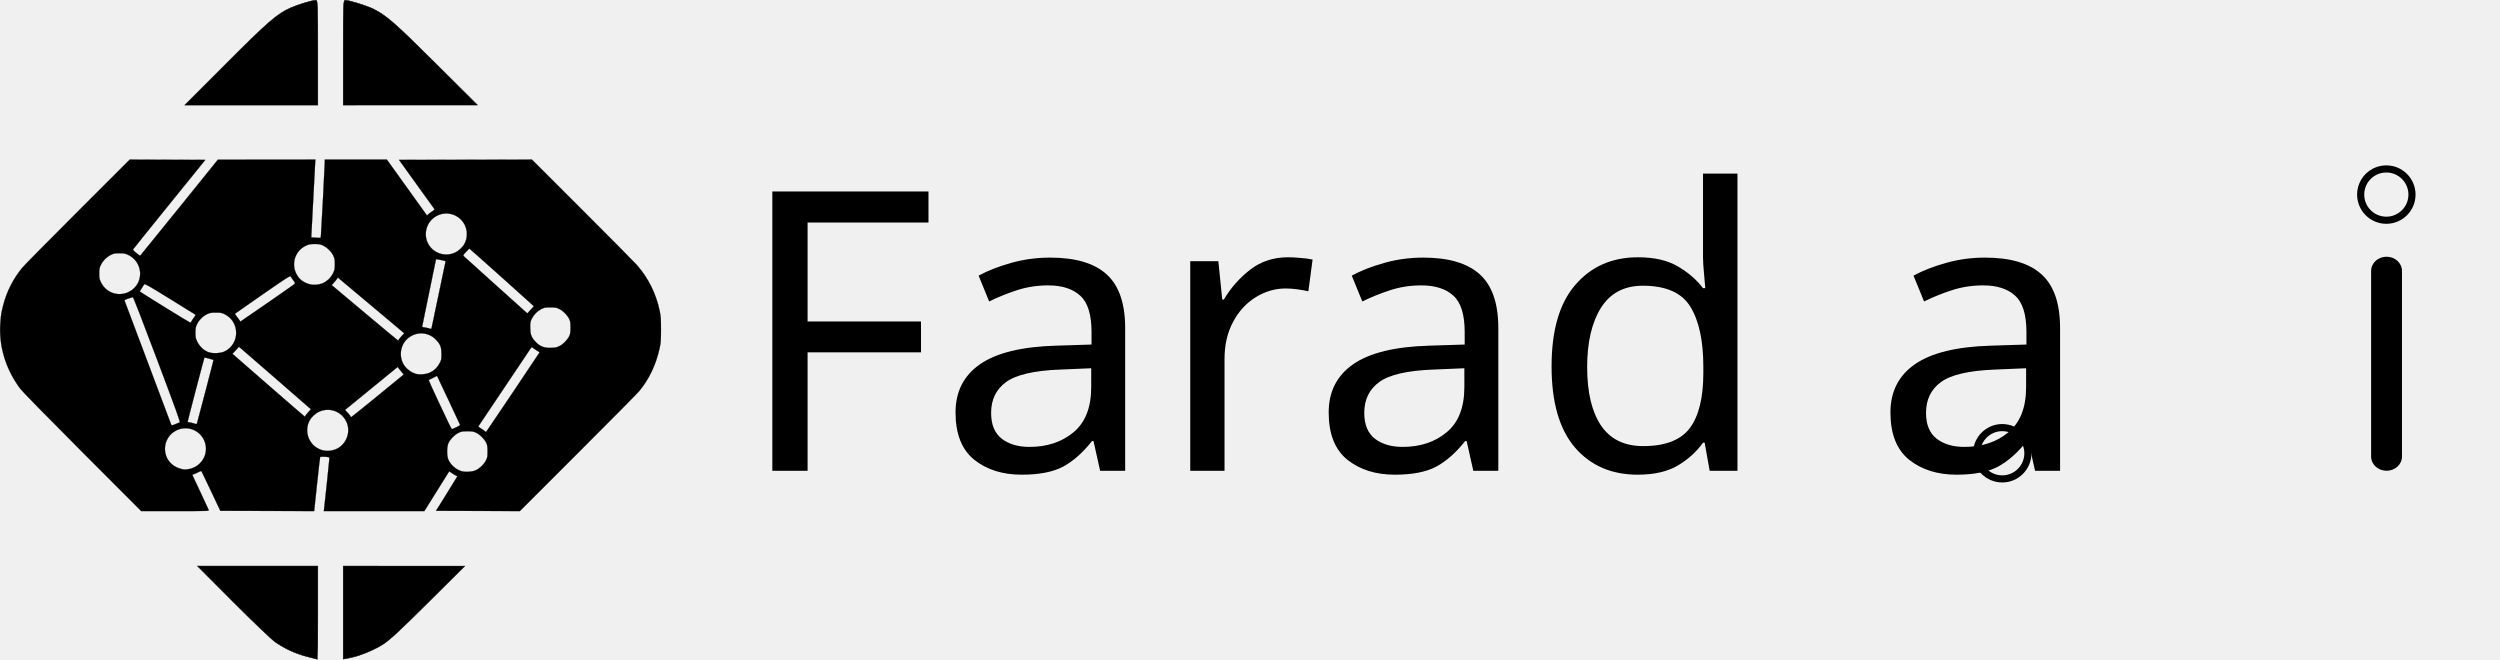
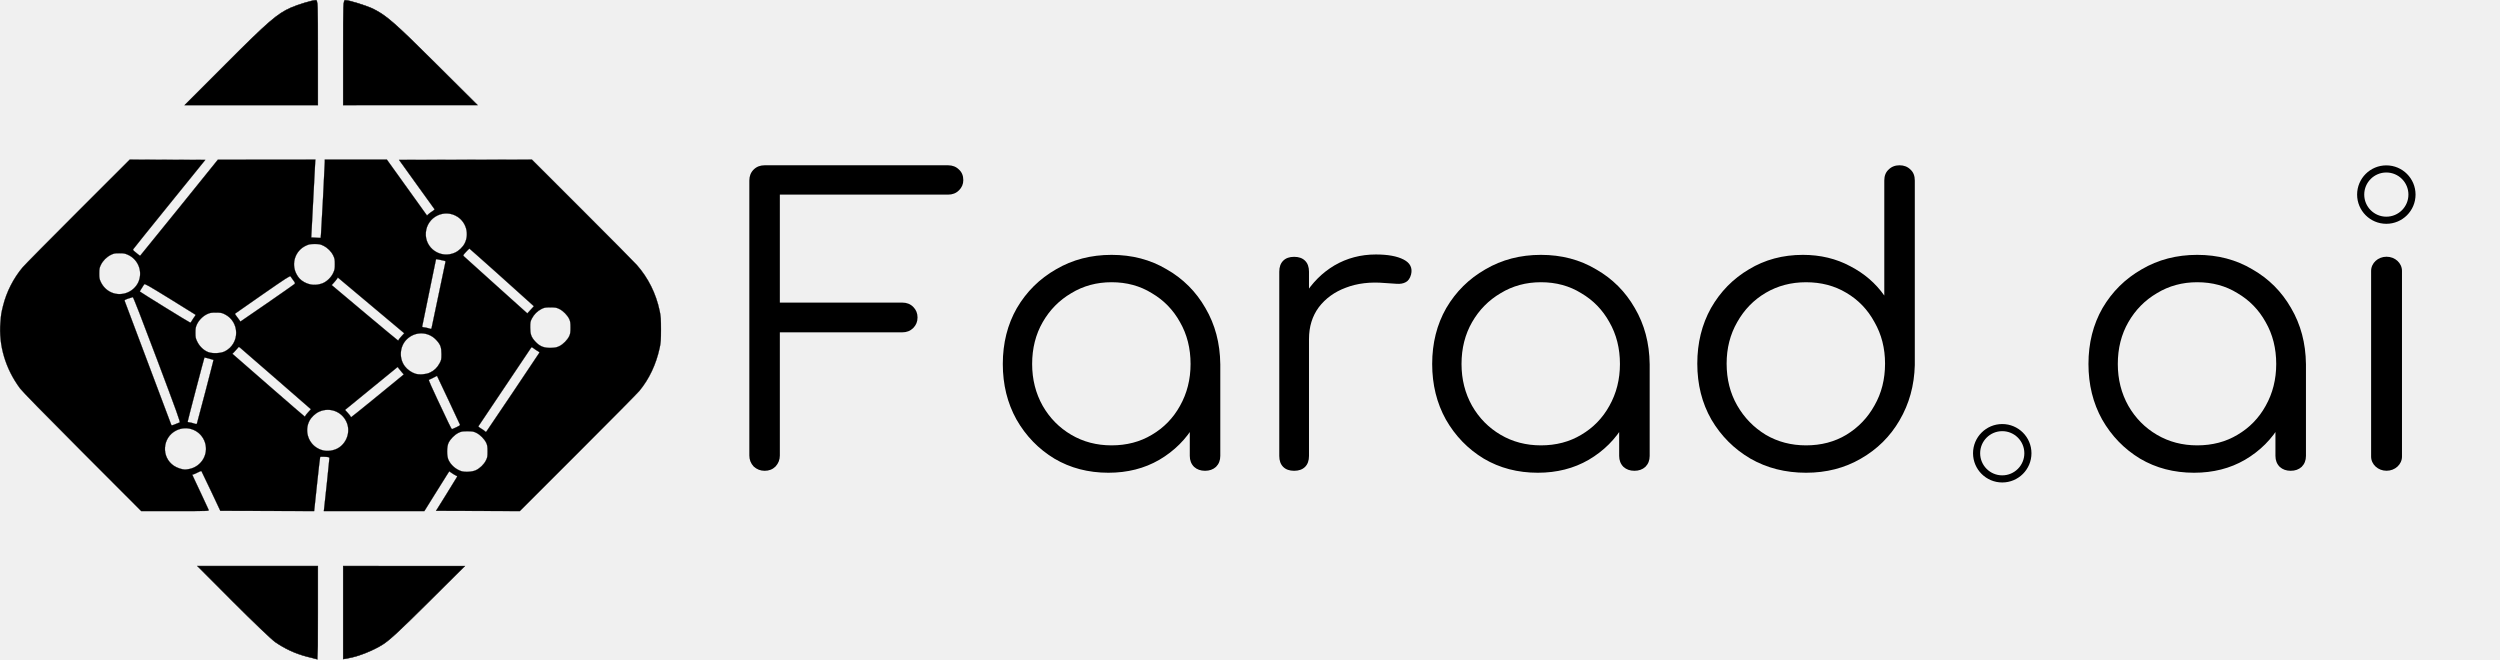
<svg xmlns="http://www.w3.org/2000/svg" xmlns:ns1="http://www.openswatchbook.org/uri/2009/osb" width="240.405mm" height="63.423mm" viewBox="0 0 240.405 63.423" version="1.1" id="svg8">
  <defs id="defs2">
    <linearGradient id="linearGradient6162" ns1:paint="solid">
      <stop style="stop-color:#000000;stop-opacity:1;" offset="0" id="stop6160" />
    </linearGradient>
    <clipPath clipPathUnits="userSpaceOnUse" id="clipPath903">
      <path style="fill:#000006;fill-opacity:1;stroke:#000002;stroke-width:0.439;stroke-miterlimit:4;stroke-dasharray:none;stroke-opacity:1" d="m 28.138,6.018 c -1.582,0.193 -3.114,0.897 -4.334,2.116 L 17.906,14.032 h 10.232 z m 1.788,0 V 14.032 H 40.158 L 34.26,8.133 C 33.041,6.914 31.508,6.21 29.926,6.018 Z M 13.789,18.148 6.166,25.772 c -2.896,2.896 -2.896,7.559 0,10.455 l 8.547,8.547 h 28.638 l 8.547,-8.547 c 2.896,-2.896 2.896,-7.559 0,-10.455 l -7.623,-7.623 z m 5.041,30.743 4.975,4.975 c 1.214,1.214 2.738,1.917 4.312,2.113 v -7.088 z m 11.118,0 v 7.088 c 1.574,-0.196 3.099,-0.899 4.312,-2.113 l 4.975,-4.975 z" id="path905" />
    </clipPath>
    <clipPath clipPathUnits="userSpaceOnUse" id="clipPath1039">
      <path style="opacity:0.43;fill:#ffb5ff;fill-opacity:1;stroke:#000000;stroke-width:0.265px;stroke-linecap:butt;stroke-linejoin:miter;stroke-opacity:1" d="M 51.865,1.306 -2.725,3.097 2.414,54.339 30.994,61.192 59.264,41.022 Z M 37.788,21.461 a 1.794,1.794 0 0 1 1.794,1.794 1.794,1.794 0 0 1 -1.794,1.794 1.794,1.794 0 0 1 -1.794,-1.794 1.794,1.794 0 0 1 1.794,-1.794 z m -9.967,2.292 a 1.794,1.794 0 0 1 1.794,1.794 1.794,1.794 0 0 1 -1.794,1.794 1.794,1.794 0 0 1 -1.794,-1.794 1.794,1.794 0 0 1 1.794,-1.794 z M 13.07,24.451 a 1.794,1.794 0 0 1 1.794,1.794 1.794,1.794 0 0 1 -1.794,1.794 1.794,1.794 0 0 1 -1.794,-1.794 1.794,1.794 0 0 1 1.794,-1.794 z m 32.593,4.087 a 1.794,1.794 0 0 1 1.794,1.794 1.794,1.794 0 0 1 -1.794,1.794 1.794,1.794 0 0 1 -1.794,-1.794 1.794,1.794 0 0 1 1.794,-1.794 z m -25.317,0.399 a 1.794,1.794 0 0 1 1.794,1.794 1.794,1.794 0 0 1 -1.794,1.794 1.794,1.794 0 0 1 -1.794,-1.794 1.794,1.794 0 0 1 1.794,-1.794 z m 15.549,1.595 a 1.794,1.794 0 0 1 1.794,1.794 1.794,1.794 0 0 1 -1.794,1.794 1.794,1.794 0 0 1 -1.794,-1.794 1.794,1.794 0 0 1 1.794,-1.794 z m -7.077,5.781 a 1.794,1.794 0 0 1 1.794,1.794 1.794,1.794 0 0 1 -1.794,1.794 1.794,1.794 0 0 1 -1.794,-1.794 1.794,1.794 0 0 1 1.794,-1.794 z m -10.765,1.395 a 1.794,1.794 0 0 1 1.794,1.794 1.794,1.794 0 0 1 -1.794,1.794 1.794,1.794 0 0 1 -1.794,-1.794 1.794,1.794 0 0 1 1.794,-1.794 z m 21.33,0.199 a 1.794,1.794 0 0 1 1.794,1.794 1.794,1.794 0 0 1 -1.794,1.794 1.794,1.794 0 0 1 -1.794,-1.794 1.794,1.794 0 0 1 1.794,-1.794 z" id="path1041" />
    </clipPath>
    <clipPath clipPathUnits="userSpaceOnUse" id="clipPath7009">
      <path style="fill:#ffffff;fill-opacity:1;stroke:#ffffff;stroke-width:0.439;stroke-miterlimit:4;stroke-dasharray:none;stroke-opacity:1" d="m 28.151,5.489 c -1.582,0.193 -3.114,0.897 -4.334,2.116 l -5.898,5.898 h 10.232 z m 1.788,0 V 13.503 H 40.172 L 34.273,7.605 C 33.054,6.386 31.521,5.682 29.939,5.489 Z M 13.802,17.62 6.179,25.243 c -2.896,2.896 -2.896,7.559 0,10.455 l 8.547,8.547 h 28.638 l 8.547,-8.547 c 2.896,-2.896 2.896,-7.559 0,-10.455 l -7.623,-7.623 z m 5.041,30.743 4.975,4.975 c 1.214,1.214 2.738,1.917 4.312,2.113 v -7.088 z m 11.118,0 v 7.088 c 1.574,-0.196 3.099,-0.899 4.312,-2.113 l 4.975,-4.975 z" id="path7011" />
    </clipPath>
  </defs>
  <g id="layer1" transform="translate(-4.621836,-92.19314)">
-     <g id="g885">
-       <g id="g875" transform="matrix(0.2073122,0,0,0.2073122,6.943615,96.04658)">
-         <path style="opacity:1;fill:#000000;fill-opacity:1;stroke:#000000;stroke-width:0.382;stroke-miterlimit:4;stroke-dasharray:none;stroke-opacity:1" d="M 144.912,794.127 C 76.767,725.841 39.717,687.987 35.581,682.422 9.998,647.999 -2.174,607.069 1.117,566.525 2.284,552.137 2.573,550.337 5.802,537.305 11.801,513.095 23.934,489.281 40.03,470.121 c 3.501,-4.167 47.197,-48.377 97.103,-98.245 l 90.738,-90.669 66.213,0.26 66.213,0.26 -62.984,77.782 c -34.641,42.78 -63.251,78.379 -63.577,79.109 -0.331,0.741 0.471,2.071 1.813,3.011 1.323,0.926 4.093,3.207 6.156,5.069 2.062,1.862 4.108,3.161 4.546,2.885 0.438,-0.275 31.252,-38.253 68.476,-84.396 l 67.68,-83.895 85.462,-0.035 85.462,-0.035 -0.375,4.798 c -0.288,3.683 -4.087,76.014 -6.634,126.304 l -0.27,5.338 8.255,0.455 8.255,0.455 0.581,-6.298 c 0.697,-7.551 6.678,-121.848 6.66,-127.264 l -0.013,-3.788 h 54.425 54.425 l 35.167,48.996 35.167,48.996 2.584,-2.407 c 1.421,-1.324 4.55,-3.625 6.952,-5.114 3.112,-1.929 4.085,-3.053 3.385,-3.91 -0.54,-0.662 -14.691,-20.295 -31.445,-43.63 l -30.463,-42.426 116.47,-0.257 116.47,-0.257 88.241,88.14 c 48.533,48.477 91.55,91.881 95.594,96.453 20.047,22.664 33.828,50.348 40.114,80.58 1.997,9.605 2.307,14.056 2.287,32.83 -0.02,18.734 -0.338,23.176 -2.316,32.325 -6.215,28.747 -18.328,54.368 -35.579,75.256 -3.212,3.889 -51.677,52.872 -107.699,108.851 l -101.859,101.78 -73.44,-0.259 -73.44,-0.259 18.251,-29.294 c 10.038,-16.112 18.462,-29.822 18.721,-30.466 0.259,-0.644 -0.459,-1.467 -1.596,-1.827 -1.137,-0.361 -4.35,-2.227 -7.141,-4.147 l -5.075,-3.491 -4.358,6.833 c -2.397,3.758 -12.212,19.448 -21.812,34.865 l -17.455,28.032 h -88.122 -88.122 l 0.357,-2.778 c 1.102,-8.579 9.395,-87.676 9.395,-89.607 0,-2.157 -0.501,-2.337 -7.829,-2.815 -4.306,-0.281 -8.068,-0.137 -8.361,0.321 -0.293,0.457 -2.781,21.995 -5.529,47.861 l -4.996,47.03 -82.264,-0.258 -82.264,-0.258 -16.262,-34.523 c -8.944,-18.988 -16.534,-34.794 -16.865,-35.125 -0.331,-0.331 -3.06,0.69 -6.063,2.27 -3.003,1.58 -6.472,3.137 -7.71,3.46 l -2.249,0.588 2.409,5.401 c 1.325,2.971 7.662,16.454 14.082,29.962 6.42,13.509 11.952,25.441 12.294,26.517 0.609,1.919 -0.496,1.955 -58.828,1.955 h -59.449 z m 689.82,31.611 c 7.047,-3.378 14.014,-10.118 17.431,-16.863 2.725,-5.378 2.994,-6.817 2.994,-16.011 0,-8.247 -0.404,-10.976 -2.201,-14.867 -3.087,-6.681 -10.67,-14.408 -17.371,-17.698 -5.054,-2.482 -6.797,-2.79 -15.783,-2.79 -8.986,0 -10.729,0.308 -15.783,2.79 -6.7,3.291 -14.284,11.017 -17.371,17.698 -3.15,6.817 -3.172,22.868 -0.042,29.638 4.04,8.736 12.151,16.035 21.659,19.488 6.545,2.377 20.098,1.667 26.467,-1.386 z m -502.126,-2.188 c 21.044,-4.46 33.678,-25.838 27.255,-46.116 -6.73,-21.246 -30.311,-31.299 -50.316,-21.451 -24.686,12.153 -27.018,46.963 -4.159,62.093 5.241,3.469 13.856,6.414 19.139,6.543 1.501,0.037 5.137,-0.444 8.081,-1.068 z m 255.712,-34.248 c 16.985,-6.355 26.635,-26.61 21.054,-44.193 -6.614,-20.839 -29.41,-30.962 -49.462,-21.963 -6.819,3.06 -13.85,9.726 -17.185,16.29 -8.307,16.353 -2.763,36.799 12.663,46.697 9.968,6.397 21.37,7.494 32.93,3.169 z M 899.801,688.819 c 24.941,-37.224 45.684,-68.229 46.094,-68.9 0.476,-0.778 -0.454,-1.834 -2.569,-2.916 -1.824,-0.933 -4.968,-2.995 -6.987,-4.581 -2.821,-2.216 -3.905,-2.594 -4.683,-1.629 -0.908,1.126 -90.707,134.961 -92.447,137.781 -0.451,0.732 1.269,2.288 4.617,4.178 2.935,1.657 5.964,3.768 6.732,4.693 1.141,1.374 1.623,1.441 2.645,0.368 0.688,-0.722 21.657,-31.769 46.598,-68.994 z m -99.364,61.635 c 3.737,-1.658 6.669,-3.545 6.514,-4.192 -0.155,-0.647 -9.302,-20.248 -20.329,-43.558 l -20.048,-42.381 -6.721,3.385 c -3.697,1.862 -7.158,3.533 -7.692,3.712 -0.534,0.18 5.794,14.614 14.062,32.076 8.268,17.462 17.456,36.9 20.418,43.197 2.962,6.296 5.749,11.297 6.193,11.112 0.445,-0.185 3.866,-1.693 7.603,-3.351 z m -485.065,-8.466 c 1.404,-0.543 -4.614,-17.303 -39.585,-110.242 -27.695,-73.604 -41.676,-109.528 -42.567,-109.378 -0.73,0.123 -4.388,1.26 -8.131,2.525 -5.106,1.727 -6.663,2.68 -6.237,3.817 2.821,7.54 81.24,216.071 81.728,217.33 0.579,1.494 1.279,1.405 6.89,-0.875 3.435,-1.396 6.991,-2.826 7.901,-3.178 z m 45.252,-54.536 c 7.884,-30.198 14.192,-54.991 14.018,-55.096 -1.131,-0.684 -15.515,-4.436 -15.823,-4.128 -0.521,0.521 -29.391,110.779 -29.421,112.362 -0.013,0.699 1.215,1.282 2.754,1.307 1.528,0.024 5.051,0.82 7.829,1.768 4.442,1.516 5.127,1.541 5.68,0.208 0.346,-0.833 7.08,-26.223 14.964,-56.42 z m 291.493,16.43 c 19.445,-15.878 40.041,-32.724 45.768,-37.436 l 10.413,-8.567 -3.342,-3.789 c -1.838,-2.084 -4.251,-5.052 -5.362,-6.596 l -2.02,-2.807 -46.126,37.678 -46.126,37.678 4.962,5.43 c 2.729,2.986 4.962,5.847 4.962,6.358 0,0.511 0.341,0.926 0.758,0.924 0.417,-0.003 16.668,-12.996 36.113,-28.874 z m -116.673,26.94 c 0,-0.511 2.263,-3.405 5.03,-6.432 l 5.03,-5.503 -60.753,-52.899 c -33.414,-29.094 -61.876,-53.782 -63.248,-54.861 -2.463,-1.938 -2.514,-1.938 -3.903,-0.016 -0.774,1.071 -3.282,3.891 -5.573,6.266 l -4.165,4.319 3.94,3.404 c 2.167,1.872 30.532,26.61 63.034,54.973 32.502,28.363 59.435,51.594 59.852,51.624 0.417,0.03 0.758,-0.364 0.758,-0.875 z m 218.334,-76.051 c 7.62,-3.488 13.007,-8.578 17.133,-16.188 3.254,-6 3.434,-6.861 3.434,-16.434 0,-12.07 -1.77,-16.817 -9.252,-24.816 -14.094,-15.068 -37.099,-15.413 -51.813,-0.777 -12.241,12.175 -13.669,33.022 -3.213,46.911 4.314,5.731 11.505,10.88 18.185,13.022 7.054,2.262 18.518,1.49 25.526,-1.718 z M 394.815,617.254 c 26.516,-13.663 26.125,-51.899 -0.664,-65.04 -4.99,-2.448 -6.854,-2.788 -15.28,-2.792 -8.294,-0.004 -10.377,0.362 -15.351,2.693 -7.341,3.441 -14.372,10.472 -17.812,17.812 -2.298,4.903 -2.697,7.102 -2.697,14.867 0,8.257 0.311,9.745 3.314,15.844 3.963,8.05 11.155,14.942 18.709,17.928 7.916,3.129 22.4,2.491 29.781,-1.313 z m 586.314,-9.058 c 6.622,-3.24 14.212,-10.988 17.289,-17.648 1.797,-3.89 2.201,-6.619 2.201,-14.867 0,-8.247 -0.404,-10.976 -2.201,-14.867 -3.087,-6.681 -10.67,-14.408 -17.371,-17.698 -5.054,-2.482 -6.797,-2.79 -15.783,-2.79 -9.116,0 -10.659,0.282 -15.814,2.895 -7.065,3.58 -12.968,9.521 -16.697,16.803 -2.559,4.999 -2.845,6.569 -2.845,15.657 0,11.613 1.926,16.9 8.921,24.49 7.911,8.583 15.28,11.49 28.031,11.058 6.989,-0.236 9.753,-0.824 14.268,-3.033 z M 699.089,597.481 c 0,-0.511 2.247,-3.387 4.993,-6.392 l 4.993,-5.463 -58.2,-48.847 -58.2,-48.847 -1.594,2.458 c -0.877,1.352 -3.304,4.333 -5.394,6.625 l -3.8,4.167 57.843,48.589 c 31.814,26.724 58.184,48.6 58.601,48.614 0.417,0.014 0.758,-0.393 0.758,-0.904 z m 57.956,-21.042 c 0.282,-0.972 5.791,-27.224 12.242,-58.336 6.451,-31.113 11.917,-57.132 12.146,-57.821 0.241,-0.723 -0.741,-1.472 -2.325,-1.772 -1.508,-0.286 -5.356,-1.124 -8.551,-1.864 -3.195,-0.739 -5.808,-1.01 -5.808,-0.601 0,0.409 -5.455,26.858 -12.122,58.776 -6.667,31.918 -12.122,58.556 -12.122,59.194 0,0.638 1.25,1.197 2.778,1.242 1.528,0.045 4.823,0.667 7.324,1.383 2.5,0.716 4.856,1.361 5.235,1.434 0.379,0.072 0.92,-0.664 1.203,-1.636 z M 336.972,563.354 c 1.099,-2.057 3.084,-5.04 4.411,-6.627 1.358,-1.623 2.021,-3.241 1.515,-3.698 -0.494,-0.447 -20.66,-12.975 -44.813,-27.84 -39.037,-24.025 -44.029,-26.829 -44.952,-25.244 -0.571,0.981 -2.515,4.036 -4.321,6.789 -1.806,2.753 -3.274,5.301 -3.263,5.661 0.025,0.805 86.947,54.523 88.391,54.626 0.568,0.04 1.932,-1.61 3.03,-3.667 z m 131.552,-30.248 c 25.417,-17.583 47.007,-32.709 47.979,-33.615 1.672,-1.558 1.564,-1.923 -2.02,-6.788 -2.083,-2.827 -4.242,-5.87 -4.798,-6.762 -0.854,-1.371 -8.372,3.49 -48.755,31.532 -26.26,18.234 -48.043,33.451 -48.407,33.816 -0.364,0.364 0.266,1.683 1.401,2.931 1.135,1.248 3.318,4.201 4.852,6.562 1.534,2.361 2.957,4.293 3.162,4.293 0.205,0 21.169,-14.386 46.585,-31.968 z m 464.621,2.225 c -18.902,-17.368 -109.239,-98.041 -109.785,-98.041 -0.396,0 -3.136,2.643 -6.088,5.873 -5.273,5.769 -5.333,5.906 -3.439,7.772 1.06,1.044 26.475,23.946 56.476,50.893 l 54.548,48.994 5.762,-6.258 5.762,-6.258 z m -710.849,-20.477 c 9.237,-3.271 17.133,-10.576 20.879,-19.317 7.723,-18.016 -0.34,-39.046 -18.117,-47.257 -5.462,-2.523 -7.503,-2.909 -15.389,-2.909 -7.926,0 -9.834,0.365 -14.889,2.847 -7.414,3.64 -14.019,10.262 -17.579,17.621 -2.413,4.987 -2.81,7.065 -2.846,14.888 -0.036,7.786 0.344,9.914 2.646,14.824 8.26,17.621 27.225,25.703 45.295,19.304 z m 343.196,-16.659 c 7.507,-2.767 15.403,-10.309 19.04,-18.184 2.551,-5.525 2.935,-7.543 2.935,-15.447 0,-7.742 -0.4,-9.946 -2.697,-14.846 -3.435,-7.329 -9.912,-13.805 -17.561,-17.561 -5.285,-2.595 -7.097,-2.949 -15.097,-2.949 -7.886,0 -9.927,0.386 -15.389,2.909 -18.539,8.563 -26.171,30.89 -16.847,49.289 3.436,6.782 7.519,11.091 13.732,14.493 10.266,5.622 20.806,6.381 31.886,2.296 z M 797.821,444.399 c 6.86,-3.079 13.882,-9.727 17.225,-16.308 8.307,-16.353 2.763,-36.799 -12.663,-46.697 -23.012,-14.767 -53.292,0.345 -55.444,27.67 -2.149,27.296 25.7,46.636 50.882,35.335 z" id="path860" transform="matrix(0.2645833,0,0,0.2645833,-11.30473,-18.96114)" />
-         <path style="opacity:1;fill:#000000;fill-opacity:1;stroke:#000000;stroke-width:0.764;stroke-miterlimit:4;stroke-dasharray:none;stroke-opacity:1" d="M 397.019,112.85 C 470.667,39.131 486.415,25.517 510.268,14.946 522.947,9.328 548.024,1.794 554.047,1.794 c 3.369,0 3.576,5.327 3.576,91.924 V 185.641 H 440.961 324.299 Z" id="path862" transform="matrix(0.2645833,0,0,0.2645833,-11.30473,-18.96114)" />
-         <path style="opacity:1;fill:#000000;fill-opacity:1;stroke:#000000;stroke-width:0.764;stroke-miterlimit:4;stroke-dasharray:none;stroke-opacity:1" d="m 602.07,93.717 c 0,-88.762 0.131,-91.924 3.815,-91.924 6.681,0 38.458,9.956 49.334,15.457 22.899,11.582 37.509,24.371 108.475,94.961 l 73.741,73.35 -117.683,0.04 -117.683,0.04 z" id="path864" transform="matrix(0.2645833,0,0,0.2645833,-11.30473,-18.96114)" />
-         <path style="opacity:1;fill:#000000;fill-opacity:1;stroke:#000000;stroke-width:0.764;stroke-miterlimit:4;stroke-dasharray:none;stroke-opacity:1" d="m 538.293,1152.473 c -19.837,-5.129 -37.918,-13.444 -55.421,-25.486 -6.111,-4.205 -39.289,-35.9 -73.729,-70.434 L 346.526,993.763 h 105.549 105.549 v 81.822 c 0,45.002 -0.227,81.778 -0.505,81.723 -0.278,-0.055 -8.749,-2.231 -18.825,-4.836 z" id="path866" transform="matrix(0.2645833,0,0,0.2645833,-11.30473,-18.96114)" />
-         <path style="opacity:1;fill:#000000;fill-opacity:1;stroke:#000000;stroke-width:0.764;stroke-miterlimit:4;stroke-dasharray:none;stroke-opacity:1" d="m 602.07,1075.31 v -81.547 l 106.571,0.028 106.571,0.028 -64.65,64.277 c -50.633,50.342 -67.987,66.333 -80.044,73.759 -16.659,10.26 -41.249,20.058 -57.963,23.096 l -10.485,1.906 z" id="path868" transform="matrix(0.2645833,0,0,0.2645833,-11.30473,-18.96114)" />
-       </g>
-       <text id="text6626" y="137.465" x="75.25" style="font-style:normal;font-weight:normal;font-size:37.616px;line-height:1.25;font-family:sans-serif;letter-spacing:0px;word-spacing:0px;fill:#000000;fill-opacity:1;stroke:none;stroke-width:0.282" xml:space="preserve">
-         <tspan style="stroke-width:0.282" id="tspan6624" y="137.465" x="75.25">
-           <tspan id="tspan6622" style="font-style:normal;font-variant:normal;font-weight:normal;font-stretch:normal;font-size:37.616px;line-height:1.25;font-family:Comfortaa;-inkscape-font-specification:Comfortaa;stroke-width:0.282" y="137.465" x="75.25">Farad a</tspan>
-         </tspan>
-       </text>
-       <circle r="2.467" cy="110.905" cx="234.096" id="path6202-8" style="fill:none;fill-opacity:1;stroke:#000000;stroke-width:0.685;stroke-miterlimit:4;stroke-dasharray:none;stroke-opacity:1" />
-       <circle r="2.467" cy="135.779" cx="197.162" id="path6202-8-4" style="opacity:1;fill:none;fill-opacity:1;stroke:#000000;stroke-width:0.685;stroke-miterlimit:4;stroke-dasharray:none;stroke-opacity:1" />
-       <rect rx="1.484" ry="1.362" y="116.88" x="232.633" height="20.582" width="2.968" id="rect858" style="opacity:1;fill:#000000;fill-opacity:1;stroke:none;stroke-width:1.097;stroke-miterlimit:4;stroke-dasharray:none;stroke-opacity:1" />
-       <rect ry="0.023" rx="1.484" y="118.816" x="245.027" height="0.023" width="3.5439255e-14" id="rect860" style="opacity:1;fill:#000000;fill-opacity:1;stroke:none;stroke-width:0.845;stroke-miterlimit:4;stroke-dasharray:none;stroke-opacity:1" />
+     <g transform="matrix(0.2073122,0,0,0.2073122,6.943615,96.04658)" id="g875">
+       <path transform="matrix(0.2645833,0,0,0.2645833,-11.30473,-18.96114)" id="path860" d="M 144.912,794.127 C 76.767,725.841 39.717,687.987 35.581,682.422 9.998,647.999 -2.174,607.069 1.117,566.525 2.284,552.137 2.573,550.337 5.802,537.305 11.801,513.095 23.934,489.281 40.03,470.121 c 3.501,-4.167 47.197,-48.377 97.103,-98.245 l 90.738,-90.669 66.213,0.26 66.213,0.26 -62.984,77.782 c -34.641,42.78 -63.251,78.379 -63.577,79.109 -0.331,0.741 0.471,2.071 1.813,3.011 1.323,0.926 4.093,3.207 6.156,5.069 2.062,1.862 4.108,3.161 4.546,2.885 0.438,-0.275 31.252,-38.253 68.476,-84.396 l 67.68,-83.895 85.462,-0.035 85.462,-0.035 -0.375,4.798 c -0.288,3.683 -4.087,76.014 -6.634,126.304 l -0.27,5.338 8.255,0.455 8.255,0.455 0.581,-6.298 c 0.697,-7.551 6.678,-121.848 6.66,-127.264 l -0.013,-3.788 h 54.425 54.425 l 35.167,48.996 35.167,48.996 2.584,-2.407 c 1.421,-1.324 4.55,-3.625 6.952,-5.114 3.112,-1.929 4.085,-3.053 3.385,-3.91 -0.54,-0.662 -14.691,-20.295 -31.445,-43.63 l -30.463,-42.426 116.47,-0.257 116.47,-0.257 88.241,88.14 c 48.533,48.477 91.55,91.881 95.594,96.453 20.047,22.664 33.828,50.348 40.114,80.58 1.997,9.605 2.307,14.056 2.287,32.83 -0.02,18.734 -0.338,23.176 -2.316,32.325 -6.215,28.747 -18.328,54.368 -35.579,75.256 -3.212,3.889 -51.677,52.872 -107.699,108.851 l -101.859,101.78 -73.44,-0.259 -73.44,-0.259 18.251,-29.294 c 10.038,-16.112 18.462,-29.822 18.721,-30.466 0.259,-0.644 -0.459,-1.467 -1.596,-1.827 -1.137,-0.361 -4.35,-2.227 -7.141,-4.147 l -5.075,-3.491 -4.358,6.833 c -2.397,3.758 -12.212,19.448 -21.812,34.865 l -17.455,28.032 h -88.122 -88.122 l 0.357,-2.778 c 1.102,-8.579 9.395,-87.676 9.395,-89.607 0,-2.157 -0.501,-2.337 -7.829,-2.815 -4.306,-0.281 -8.068,-0.137 -8.361,0.321 -0.293,0.457 -2.781,21.995 -5.529,47.861 l -4.996,47.03 -82.264,-0.258 -82.264,-0.258 -16.262,-34.523 c -8.944,-18.988 -16.534,-34.794 -16.865,-35.125 -0.331,-0.331 -3.06,0.69 -6.063,2.27 -3.003,1.58 -6.472,3.137 -7.71,3.46 l -2.249,0.588 2.409,5.401 c 1.325,2.971 7.662,16.454 14.082,29.962 6.42,13.509 11.952,25.441 12.294,26.517 0.609,1.919 -0.496,1.955 -58.828,1.955 h -59.449 z m 689.82,31.611 c 7.047,-3.378 14.014,-10.118 17.431,-16.863 2.725,-5.378 2.994,-6.817 2.994,-16.011 0,-8.247 -0.404,-10.976 -2.201,-14.867 -3.087,-6.681 -10.67,-14.408 -17.371,-17.698 -5.054,-2.482 -6.797,-2.79 -15.783,-2.79 -8.986,0 -10.729,0.308 -15.783,2.79 -6.7,3.291 -14.284,11.017 -17.371,17.698 -3.15,6.817 -3.172,22.868 -0.042,29.638 4.04,8.736 12.151,16.035 21.659,19.488 6.545,2.377 20.098,1.667 26.467,-1.386 z m -502.126,-2.188 c 21.044,-4.46 33.678,-25.838 27.255,-46.116 -6.73,-21.246 -30.311,-31.299 -50.316,-21.451 -24.686,12.153 -27.018,46.963 -4.159,62.093 5.241,3.469 13.856,6.414 19.139,6.543 1.501,0.037 5.137,-0.444 8.081,-1.068 z m 255.712,-34.248 c 16.985,-6.355 26.635,-26.61 21.054,-44.193 -6.614,-20.839 -29.41,-30.962 -49.462,-21.963 -6.819,3.06 -13.85,9.726 -17.185,16.29 -8.307,16.353 -2.763,36.799 12.663,46.697 9.968,6.397 21.37,7.494 32.93,3.169 z M 899.801,688.819 c 24.941,-37.224 45.684,-68.229 46.094,-68.9 0.476,-0.778 -0.454,-1.834 -2.569,-2.916 -1.824,-0.933 -4.968,-2.995 -6.987,-4.581 -2.821,-2.216 -3.905,-2.594 -4.683,-1.629 -0.908,1.126 -90.707,134.961 -92.447,137.781 -0.451,0.732 1.269,2.288 4.617,4.178 2.935,1.657 5.964,3.768 6.732,4.693 1.141,1.374 1.623,1.441 2.645,0.368 0.688,-0.722 21.657,-31.769 46.598,-68.994 z m -99.364,61.635 c 3.737,-1.658 6.669,-3.545 6.514,-4.192 -0.155,-0.647 -9.302,-20.248 -20.329,-43.558 l -20.048,-42.381 -6.721,3.385 c -3.697,1.862 -7.158,3.533 -7.692,3.712 -0.534,0.18 5.794,14.614 14.062,32.076 8.268,17.462 17.456,36.9 20.418,43.197 2.962,6.296 5.749,11.297 6.193,11.112 0.445,-0.185 3.866,-1.693 7.603,-3.351 z m -485.065,-8.466 c 1.404,-0.543 -4.614,-17.303 -39.585,-110.242 -27.695,-73.604 -41.676,-109.528 -42.567,-109.378 -0.73,0.123 -4.388,1.26 -8.131,2.525 -5.106,1.727 -6.663,2.68 -6.237,3.817 2.821,7.54 81.24,216.071 81.728,217.33 0.579,1.494 1.279,1.405 6.89,-0.875 3.435,-1.396 6.991,-2.826 7.901,-3.178 z m 45.252,-54.536 c 7.884,-30.198 14.192,-54.991 14.018,-55.096 -1.131,-0.684 -15.515,-4.436 -15.823,-4.128 -0.521,0.521 -29.391,110.779 -29.421,112.362 -0.013,0.699 1.215,1.282 2.754,1.307 1.528,0.024 5.051,0.82 7.829,1.768 4.442,1.516 5.127,1.541 5.68,0.208 0.346,-0.833 7.08,-26.223 14.964,-56.42 z m 291.493,16.43 c 19.445,-15.878 40.041,-32.724 45.768,-37.436 l 10.413,-8.567 -3.342,-3.789 c -1.838,-2.084 -4.251,-5.052 -5.362,-6.596 l -2.02,-2.807 -46.126,37.678 -46.126,37.678 4.962,5.43 c 2.729,2.986 4.962,5.847 4.962,6.358 0,0.511 0.341,0.926 0.758,0.924 0.417,-0.003 16.668,-12.996 36.113,-28.874 z m -116.673,26.94 c 0,-0.511 2.263,-3.405 5.03,-6.432 l 5.03,-5.503 -60.753,-52.899 c -33.414,-29.094 -61.876,-53.782 -63.248,-54.861 -2.463,-1.938 -2.514,-1.938 -3.903,-0.016 -0.774,1.071 -3.282,3.891 -5.573,6.266 l -4.165,4.319 3.94,3.404 c 2.167,1.872 30.532,26.61 63.034,54.973 32.502,28.363 59.435,51.594 59.852,51.624 0.417,0.03 0.758,-0.364 0.758,-0.875 z m 218.334,-76.051 c 7.62,-3.488 13.007,-8.578 17.133,-16.188 3.254,-6 3.434,-6.861 3.434,-16.434 0,-12.07 -1.77,-16.817 -9.252,-24.816 -14.094,-15.068 -37.099,-15.413 -51.813,-0.777 -12.241,12.175 -13.669,33.022 -3.213,46.911 4.314,5.731 11.505,10.88 18.185,13.022 7.054,2.262 18.518,1.49 25.526,-1.718 z M 394.815,617.254 c 26.516,-13.663 26.125,-51.899 -0.664,-65.04 -4.99,-2.448 -6.854,-2.788 -15.28,-2.792 -8.294,-0.004 -10.377,0.362 -15.351,2.693 -7.341,3.441 -14.372,10.472 -17.812,17.812 -2.298,4.903 -2.697,7.102 -2.697,14.867 0,8.257 0.311,9.745 3.314,15.844 3.963,8.05 11.155,14.942 18.709,17.928 7.916,3.129 22.4,2.491 29.781,-1.313 z m 586.314,-9.058 c 6.622,-3.24 14.212,-10.988 17.289,-17.648 1.797,-3.89 2.201,-6.619 2.201,-14.867 0,-8.247 -0.404,-10.976 -2.201,-14.867 -3.087,-6.681 -10.67,-14.408 -17.371,-17.698 -5.054,-2.482 -6.797,-2.79 -15.783,-2.79 -9.116,0 -10.659,0.282 -15.814,2.895 -7.065,3.58 -12.968,9.521 -16.697,16.803 -2.559,4.999 -2.845,6.569 -2.845,15.657 0,11.613 1.926,16.9 8.921,24.49 7.911,8.583 15.28,11.49 28.031,11.058 6.989,-0.236 9.753,-0.824 14.268,-3.033 z M 699.089,597.481 c 0,-0.511 2.247,-3.387 4.993,-6.392 l 4.993,-5.463 -58.2,-48.847 -58.2,-48.847 -1.594,2.458 c -0.877,1.352 -3.304,4.333 -5.394,6.625 l -3.8,4.167 57.843,48.589 c 31.814,26.724 58.184,48.6 58.601,48.614 0.417,0.014 0.758,-0.393 0.758,-0.904 z m 57.956,-21.042 c 0.282,-0.972 5.791,-27.224 12.242,-58.336 6.451,-31.113 11.917,-57.132 12.146,-57.821 0.241,-0.723 -0.741,-1.472 -2.325,-1.772 -1.508,-0.286 -5.356,-1.124 -8.551,-1.864 -3.195,-0.739 -5.808,-1.01 -5.808,-0.601 0,0.409 -5.455,26.858 -12.122,58.776 -6.667,31.918 -12.122,58.556 -12.122,59.194 0,0.638 1.25,1.197 2.778,1.242 1.528,0.045 4.823,0.667 7.324,1.383 2.5,0.716 4.856,1.361 5.235,1.434 0.379,0.072 0.92,-0.664 1.203,-1.636 z M 336.972,563.354 c 1.099,-2.057 3.084,-5.04 4.411,-6.627 1.358,-1.623 2.021,-3.241 1.515,-3.698 -0.494,-0.447 -20.66,-12.975 -44.813,-27.84 -39.037,-24.025 -44.029,-26.829 -44.952,-25.244 -0.571,0.981 -2.515,4.036 -4.321,6.789 -1.806,2.753 -3.274,5.301 -3.263,5.661 0.025,0.805 86.947,54.523 88.391,54.626 0.568,0.04 1.932,-1.61 3.03,-3.667 z m 131.552,-30.248 c 25.417,-17.583 47.007,-32.709 47.979,-33.615 1.672,-1.558 1.564,-1.923 -2.02,-6.788 -2.083,-2.827 -4.242,-5.87 -4.798,-6.762 -0.854,-1.371 -8.372,3.49 -48.755,31.532 -26.26,18.234 -48.043,33.451 -48.407,33.816 -0.364,0.364 0.266,1.683 1.401,2.931 1.135,1.248 3.318,4.201 4.852,6.562 1.534,2.361 2.957,4.293 3.162,4.293 0.205,0 21.169,-14.386 46.585,-31.968 z m 464.621,2.225 c -18.902,-17.368 -109.239,-98.041 -109.785,-98.041 -0.396,0 -3.136,2.643 -6.088,5.873 -5.273,5.769 -5.333,5.906 -3.439,7.772 1.06,1.044 26.475,23.946 56.476,50.893 l 54.548,48.994 5.762,-6.258 5.762,-6.258 z m -710.849,-20.477 c 9.237,-3.271 17.133,-10.576 20.879,-19.317 7.723,-18.016 -0.34,-39.046 -18.117,-47.257 -5.462,-2.523 -7.503,-2.909 -15.389,-2.909 -7.926,0 -9.834,0.365 -14.889,2.847 -7.414,3.64 -14.019,10.262 -17.579,17.621 -2.413,4.987 -2.81,7.065 -2.846,14.888 -0.036,7.786 0.344,9.914 2.646,14.824 8.26,17.621 27.225,25.703 45.295,19.304 z m 343.196,-16.659 c 7.507,-2.767 15.403,-10.309 19.04,-18.184 2.551,-5.525 2.935,-7.543 2.935,-15.447 0,-7.742 -0.4,-9.946 -2.697,-14.846 -3.435,-7.329 -9.912,-13.805 -17.561,-17.561 -5.285,-2.595 -7.097,-2.949 -15.097,-2.949 -7.886,0 -9.927,0.386 -15.389,2.909 -18.539,8.563 -26.171,30.89 -16.847,49.289 3.436,6.782 7.519,11.091 13.732,14.493 10.266,5.622 20.806,6.381 31.886,2.296 z M 797.821,444.399 c 6.86,-3.079 13.882,-9.727 17.225,-16.308 8.307,-16.353 2.763,-36.799 -12.663,-46.697 -23.012,-14.767 -53.292,0.345 -55.444,27.67 -2.149,27.296 25.7,46.636 50.882,35.335 z" style="opacity:1;fill:#000000;fill-opacity:1;stroke:#000000;stroke-width:0.382;stroke-miterlimit:4;stroke-dasharray:none;stroke-opacity:1" />
+       <path transform="matrix(0.2645833,0,0,0.2645833,-11.30473,-18.96114)" id="path862" d="M 397.019,112.85 C 470.667,39.131 486.415,25.517 510.268,14.946 522.947,9.328 548.024,1.794 554.047,1.794 c 3.369,0 3.576,5.327 3.576,91.924 V 185.641 H 440.961 324.299 Z" style="opacity:1;fill:#000000;fill-opacity:1;stroke:#000000;stroke-width:0.764;stroke-miterlimit:4;stroke-dasharray:none;stroke-opacity:1" />
+       <path transform="matrix(0.2645833,0,0,0.2645833,-11.30473,-18.96114)" id="path864" d="m 602.07,93.717 c 0,-88.762 0.131,-91.924 3.815,-91.924 6.681,0 38.458,9.956 49.334,15.457 22.899,11.582 37.509,24.371 108.475,94.961 l 73.741,73.35 -117.683,0.04 -117.683,0.04 z" style="opacity:1;fill:#000000;fill-opacity:1;stroke:#000000;stroke-width:0.764;stroke-miterlimit:4;stroke-dasharray:none;stroke-opacity:1" />
+       <path transform="matrix(0.2645833,0,0,0.2645833,-11.30473,-18.96114)" id="path866" d="m 538.293,1152.473 c -19.837,-5.129 -37.918,-13.444 -55.421,-25.486 -6.111,-4.205 -39.289,-35.9 -73.729,-70.434 L 346.526,993.763 h 105.549 105.549 v 81.822 c 0,45.002 -0.227,81.778 -0.505,81.723 -0.278,-0.055 -8.749,-2.231 -18.825,-4.836 z" style="opacity:1;fill:#000000;fill-opacity:1;stroke:#000000;stroke-width:0.764;stroke-miterlimit:4;stroke-dasharray:none;stroke-opacity:1" />
+       <path transform="matrix(0.2645833,0,0,0.2645833,-11.30473,-18.96114)" id="path868" d="m 602.07,1075.31 v -81.547 l 106.571,0.028 106.571,0.028 -64.65,64.277 c -50.633,50.342 -67.987,66.333 -80.044,73.759 -16.659,10.26 -41.249,20.058 -57.963,23.096 l -10.485,1.906 z" style="opacity:1;fill:#000000;fill-opacity:1;stroke:#000000;stroke-width:0.764;stroke-miterlimit:4;stroke-dasharray:none;stroke-opacity:1" />
    </g>
+     <g aria-label="Farad a" style="font-style:normal;font-weight:normal;font-size:37.616px;line-height:1.25;font-family:sans-serif;letter-spacing:0px;word-spacing:0px;fill:#000000;fill-opacity:1;stroke:none;stroke-width:0.282" id="text6626">
+       <path d="m 78.146,137.465 q -0.602,0 -1.053,-0.414 -0.414,-0.451 -0.414,-1.053 v -26.444 q 0,-0.639 0.414,-1.053 0.414,-0.414 1.053,-0.414 h 17.642 q 0.639,0 1.053,0.414 0.414,0.376 0.414,1.016 0,0.564 -0.414,0.978 -0.414,0.414 -1.053,0.414 H 79.613 v 10.382 h 11.774 q 0.639,0 1.053,0.414 0.414,0.414 0.414,1.016 0,0.602 -0.414,1.016 -0.414,0.414 -1.053,0.414 H 79.613 v 11.849 q 0,0.602 -0.414,1.053 -0.414,0.414 -1.053,0.414 z" style="font-style:normal;font-variant:normal;font-weight:normal;font-stretch:normal;font-size:37.616px;line-height:1.25;font-family:Comfortaa;-inkscape-font-specification:Comfortaa;stroke-width:0.282" id="path848" />
+       <path d="m 111.21,137.653 q -2.896,0 -5.191,-1.354 -2.295,-1.392 -3.649,-3.762 -1.317,-2.37 -1.317,-5.341 0,-3.009 1.354,-5.379 1.392,-2.37 3.762,-3.724 2.37,-1.392 5.341,-1.392 2.972,0 5.304,1.392 2.37,1.354 3.724,3.724 1.392,2.37 1.429,5.379 l -1.166,0.903 q 0,2.708 -1.279,4.89 -1.241,2.144 -3.423,3.423 -2.144,1.241 -4.89,1.241 z m 0.301,-2.633 q 2.182,0 3.874,-1.016 1.73,-1.016 2.708,-2.784 1.016,-1.806 1.016,-4.025 0,-2.257 -1.016,-4.025 -0.978,-1.768 -2.708,-2.784 -1.693,-1.053 -3.874,-1.053 -2.144,0 -3.874,1.053 -1.73,1.016 -2.746,2.784 -1.016,1.768 -1.016,4.025 0,2.219 1.016,4.025 1.016,1.768 2.746,2.784 1.73,1.016 3.874,1.016 z m 8.99,2.445 q -0.639,0 -1.053,-0.376 -0.414,-0.414 -0.414,-1.053 v -6.432 l 0.715,-2.972 2.219,0.564 v 8.84 q 0,0.639 -0.414,1.053 -0.414,0.376 -1.053,0.376 z" style="font-style:normal;font-variant:normal;font-weight:normal;font-stretch:normal;font-size:37.616px;line-height:1.25;font-family:Comfortaa;-inkscape-font-specification:Comfortaa;stroke-width:0.282" id="path850" />
+       <path d="m 128.842,124.788 q 0.113,-2.332 1.204,-4.175 1.128,-1.843 2.896,-2.896 1.806,-1.053 3.987,-1.053 1.73,0 2.671,0.489 0.94,0.489 0.715,1.429 -0.15,0.564 -0.527,0.752 -0.339,0.188 -0.865,0.15 -0.489,-0.038 -1.128,-0.075 -2.106,-0.188 -3.762,0.451 -1.617,0.602 -2.595,1.881 -0.94,1.279 -0.94,3.047 z m 0.226,12.677 q -0.677,0 -1.053,-0.376 -0.376,-0.376 -0.376,-1.053 v -17.717 q 0,-0.677 0.376,-1.053 0.376,-0.376 1.053,-0.376 0.677,0 1.053,0.376 0.376,0.376 0.376,1.053 v 17.717 q 0,0.677 -0.376,1.053 -0.376,0.376 -1.053,0.376 z" style="font-style:normal;font-variant:normal;font-weight:normal;font-stretch:normal;font-size:37.616px;line-height:1.25;font-family:Comfortaa;-inkscape-font-specification:Comfortaa;stroke-width:0.282" id="path852" />
+       <path d="m 152.5,137.653 q -2.896,0 -5.191,-1.354 -2.295,-1.392 -3.649,-3.762 -1.317,-2.37 -1.317,-5.341 0,-3.009 1.354,-5.379 1.392,-2.37 3.762,-3.724 2.37,-1.392 5.341,-1.392 2.972,0 5.304,1.392 2.37,1.354 3.724,3.724 1.392,2.37 1.429,5.379 l -1.166,0.903 q 0,2.708 -1.279,4.89 -1.241,2.144 -3.423,3.423 -2.144,1.241 -4.89,1.241 z m 0.301,-2.633 q 2.182,0 3.874,-1.016 1.73,-1.016 2.708,-2.784 1.016,-1.806 1.016,-4.025 0,-2.257 -1.016,-4.025 -0.978,-1.768 -2.708,-2.784 -1.693,-1.053 -3.874,-1.053 -2.144,0 -3.874,1.053 -1.73,1.016 -2.746,2.784 -1.016,1.768 -1.016,4.025 0,2.219 1.016,4.025 1.016,1.768 2.746,2.784 1.73,1.016 3.874,1.016 z m 8.99,2.445 q -0.639,0 -1.053,-0.376 -0.414,-0.414 -0.414,-1.053 v -6.432 l 0.715,-2.972 2.219,0.564 v 8.84 q 0,0.639 -0.414,1.053 -0.414,0.376 -1.053,0.376 z" style="font-style:normal;font-variant:normal;font-weight:normal;font-stretch:normal;font-size:37.616px;line-height:1.25;font-family:Comfortaa;-inkscape-font-specification:Comfortaa;stroke-width:0.282" id="path854" />
+       <path d="m 178.294,137.653 q -2.972,0 -5.341,-1.354 -2.37,-1.392 -3.762,-3.762 -1.354,-2.37 -1.354,-5.379 0,-2.972 1.317,-5.341 1.354,-2.37 3.649,-3.724 2.295,-1.392 5.191,-1.392 2.52,0 4.552,1.091 2.031,1.053 3.273,2.821 v -11.059 q 0,-0.677 0.414,-1.053 0.414,-0.414 1.053,-0.414 0.639,0 1.053,0.414 0.414,0.376 0.414,1.053 v 17.755 q -0.075,2.934 -1.467,5.304 -1.354,2.332 -3.724,3.686 -2.332,1.354 -5.266,1.354 z m 0,-2.633 q 2.182,0 3.874,-1.016 1.73,-1.053 2.708,-2.821 1.016,-1.768 1.016,-4.025 0,-2.219 -1.016,-3.987 -0.978,-1.806 -2.708,-2.821 -1.693,-1.016 -3.874,-1.016 -2.144,0 -3.874,1.016 -1.73,1.016 -2.746,2.821 -1.016,1.768 -1.016,3.987 0,2.257 1.016,4.025 1.016,1.768 2.746,2.821 1.73,1.016 3.874,1.016 z" style="font-style:normal;font-variant:normal;font-weight:normal;font-stretch:normal;font-size:37.616px;line-height:1.25;font-family:Comfortaa;-inkscape-font-specification:Comfortaa;stroke-width:0.282" id="path856" />
+       <path d="m 215.609,137.653 q -2.896,0 -5.191,-1.354 -2.295,-1.392 -3.649,-3.762 -1.317,-2.37 -1.317,-5.341 0,-3.009 1.354,-5.379 1.392,-2.37 3.762,-3.724 2.37,-1.392 5.341,-1.392 2.972,0 5.304,1.392 2.37,1.354 3.724,3.724 1.392,2.37 1.429,5.379 l -1.166,0.903 q 0,2.708 -1.279,4.89 -1.241,2.144 -3.423,3.423 -2.144,1.241 -4.89,1.241 z m 0.301,-2.633 q 2.182,0 3.874,-1.016 1.73,-1.016 2.708,-2.784 1.016,-1.806 1.016,-4.025 0,-2.257 -1.016,-4.025 -0.978,-1.768 -2.708,-2.784 -1.693,-1.053 -3.874,-1.053 -2.144,0 -3.874,1.053 -1.73,1.016 -2.746,2.784 -1.016,1.768 -1.016,4.025 0,2.219 1.016,4.025 1.016,1.768 2.746,2.784 1.73,1.016 3.874,1.016 z m 8.99,2.445 q -0.639,0 -1.053,-0.376 -0.414,-0.414 -0.414,-1.053 v -6.432 l 0.715,-2.972 2.219,0.564 v 8.84 q 0,0.639 -0.414,1.053 -0.414,0.376 -1.053,0.376 z" style="font-style:normal;font-variant:normal;font-weight:normal;font-stretch:normal;font-size:37.616px;line-height:1.25;font-family:Comfortaa;-inkscape-font-specification:Comfortaa;stroke-width:0.282" id="path858" />
+     </g>
+     <circle style="fill:none;fill-opacity:1;stroke:#000000;stroke-width:0.685;stroke-miterlimit:4;stroke-dasharray:none;stroke-opacity:1" id="path6202-8" cx="234.096" cy="110.905" r="2.467" />
+     <circle style="opacity:1;fill:none;fill-opacity:1;stroke:#000000;stroke-width:0.685;stroke-miterlimit:4;stroke-dasharray:none;stroke-opacity:1" id="path6202-8-4" cx="197.162" cy="135.779" r="2.467" />
+     <rect style="opacity:1;fill:#000000;fill-opacity:1;stroke:none;stroke-width:1.097;stroke-miterlimit:4;stroke-dasharray:none;stroke-opacity:1" id="rect858" width="2.968" height="20.582" x="232.633" y="116.88" ry="1.362" rx="1.484" />
+     <rect style="opacity:1;fill:#000000;fill-opacity:1;stroke:none;stroke-width:0.845;stroke-miterlimit:4;stroke-dasharray:none;stroke-opacity:1" id="rect860" width="3.5439255e-14" height="0.023" x="245.027" y="118.816" rx="1.484" ry="0.023" />
  </g>
</svg>
